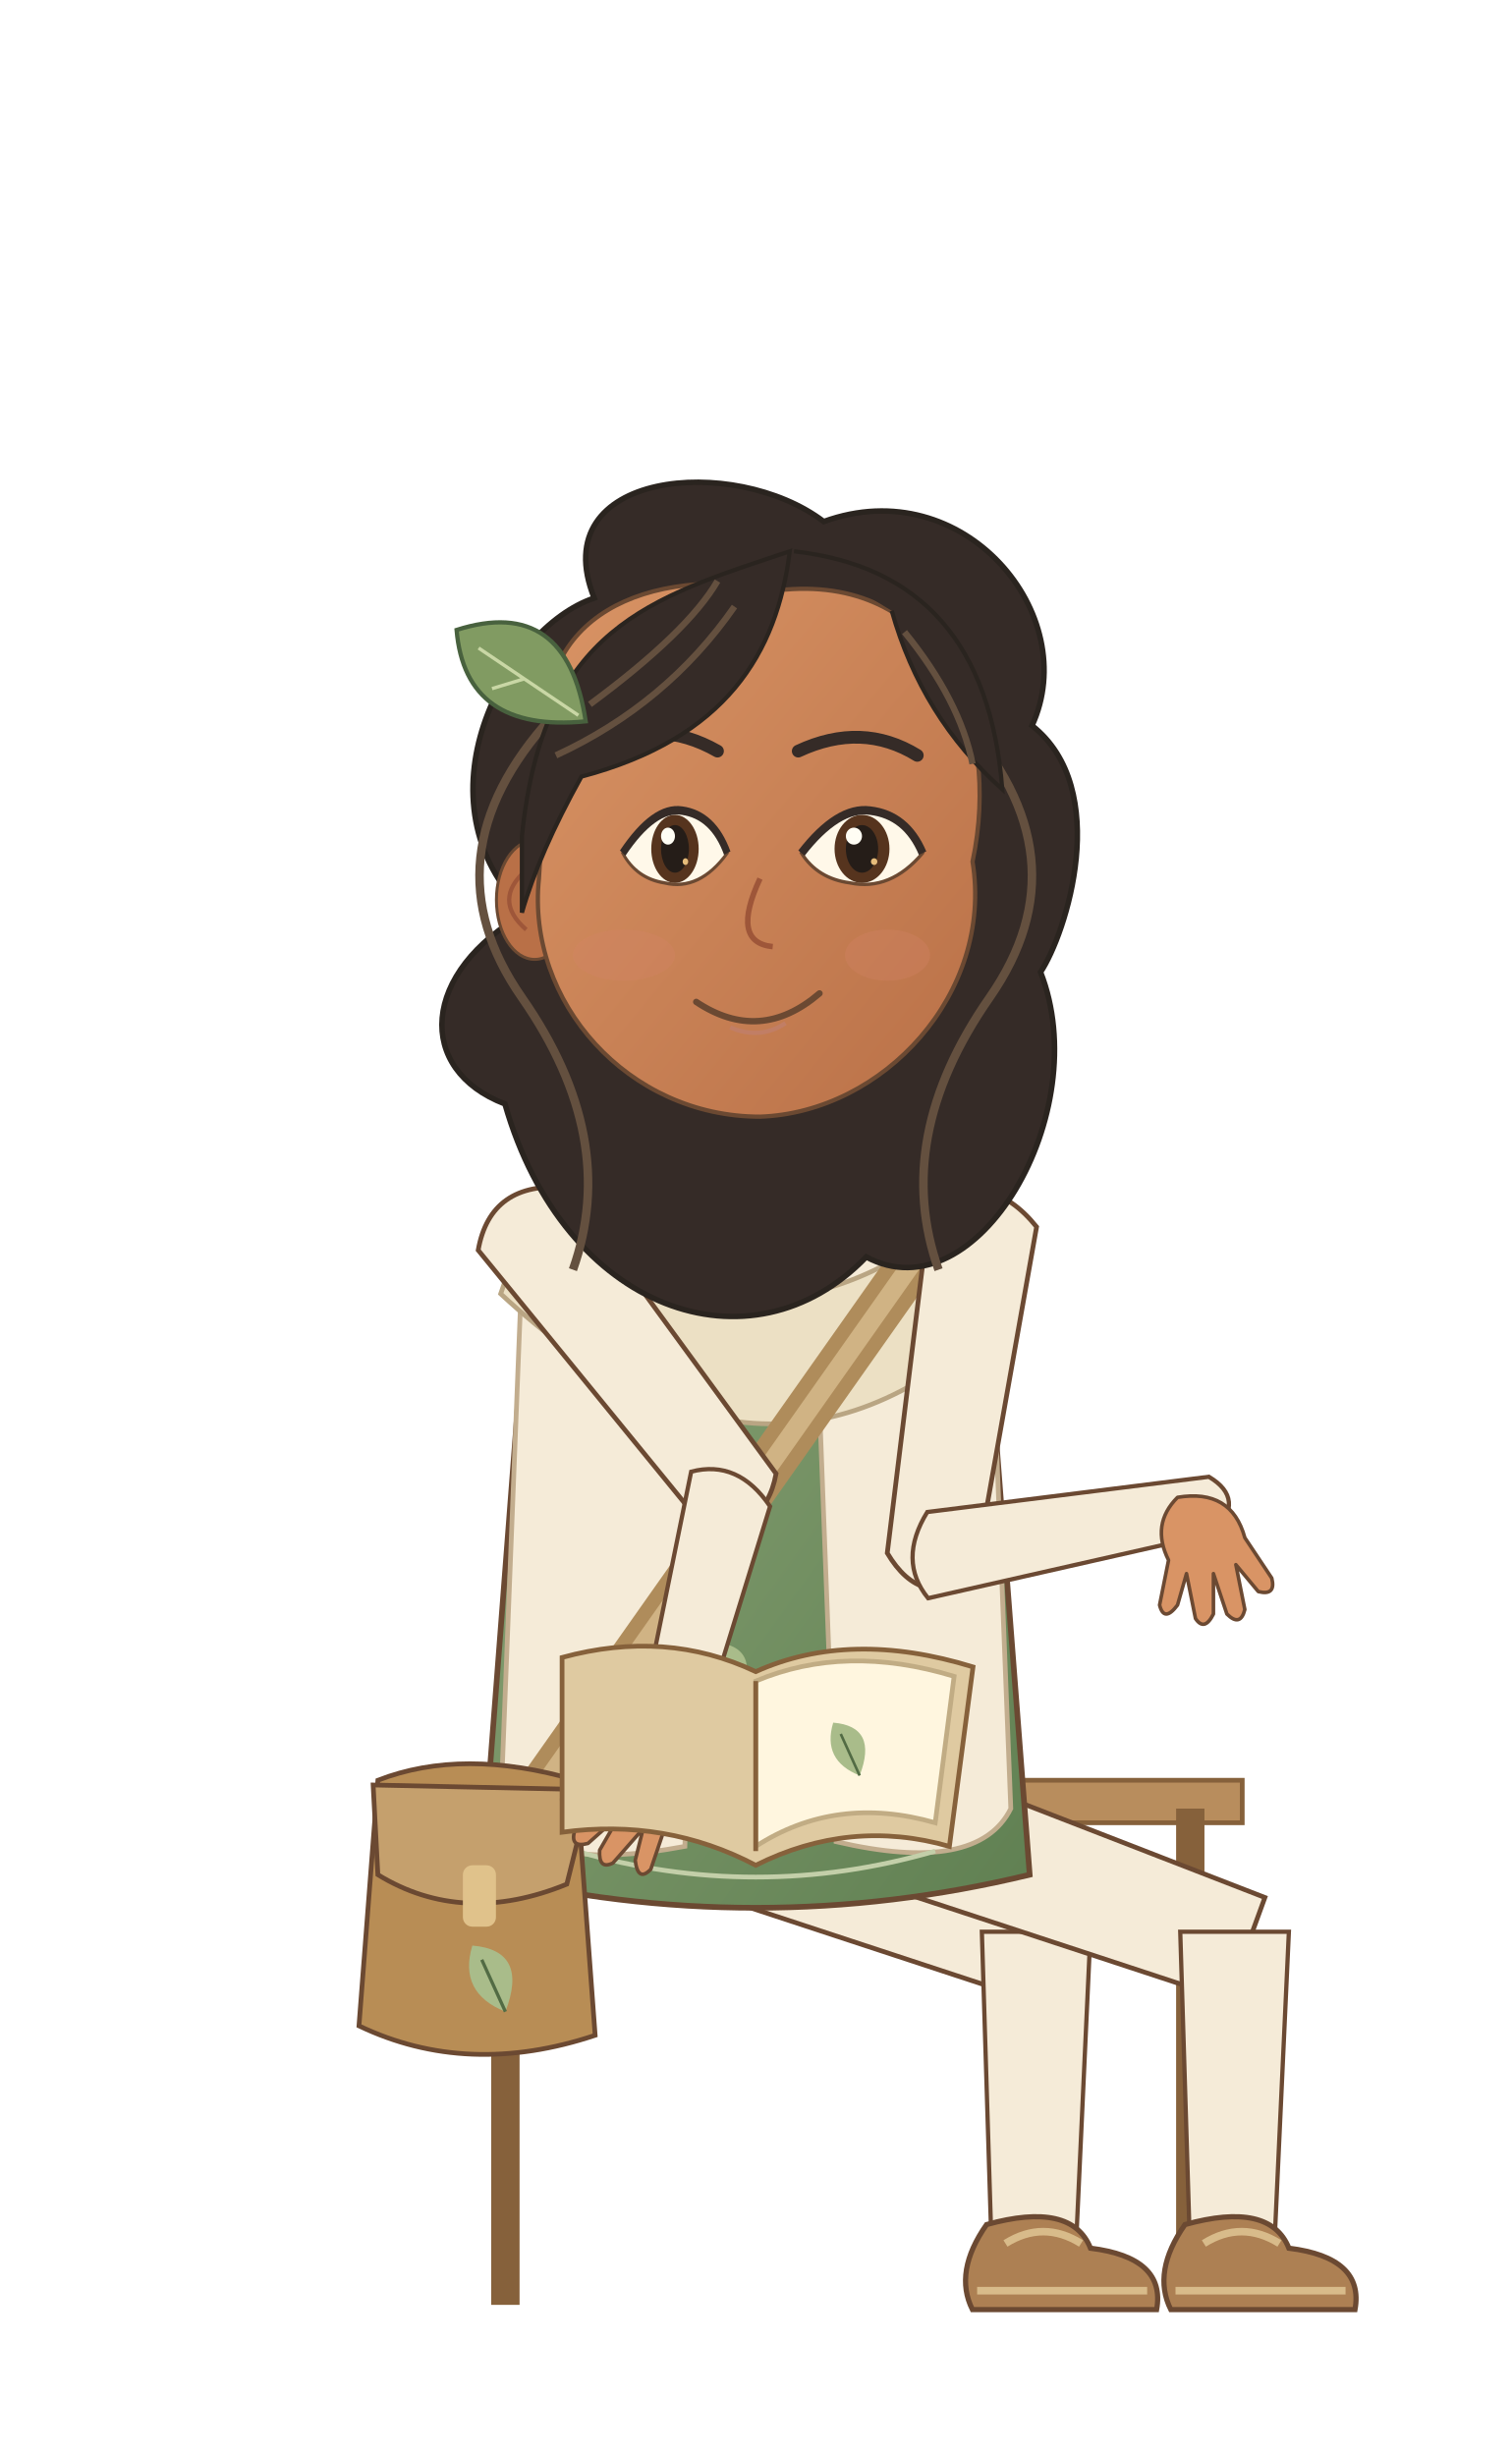
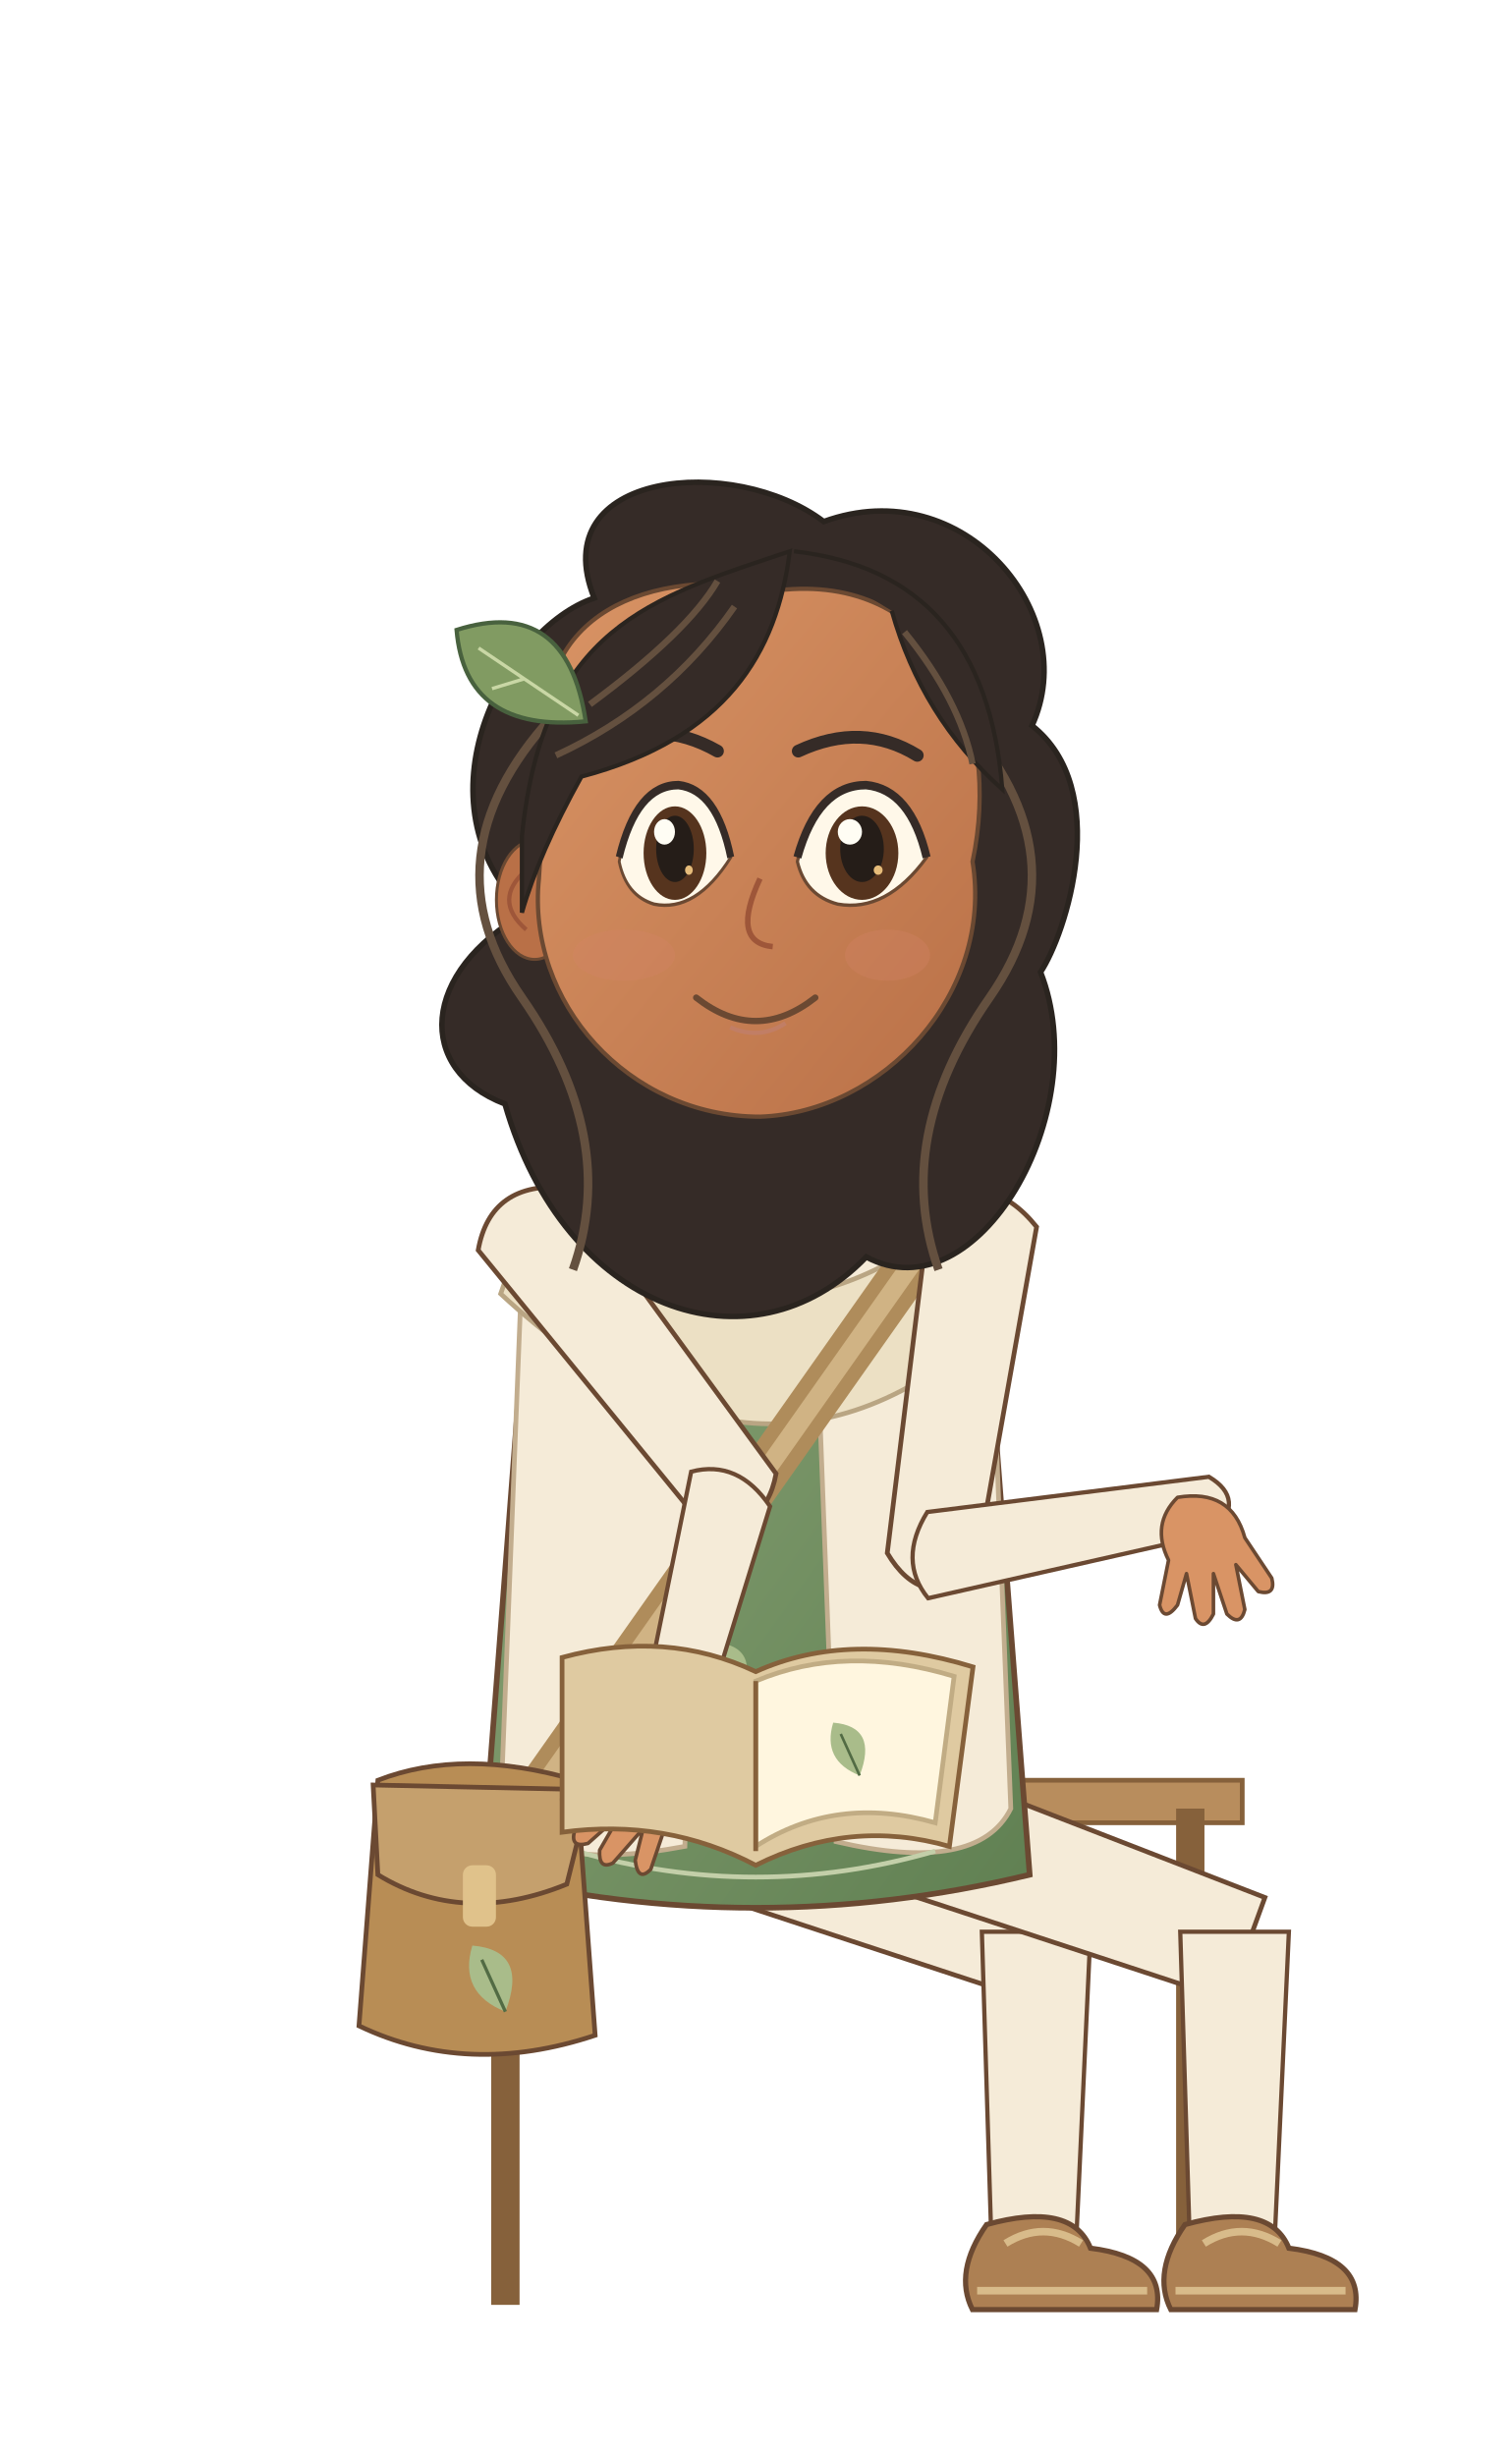
<svg xmlns="http://www.w3.org/2000/svg" width="320" height="520" viewBox="0 0 320 520" data-hrudhi-rig="hrudhi-naturalist-cool-storytelling-three-quarter-gentle" data-chapter="naturalist" data-season="cool" data-state="storytelling" role="img" aria-label="Hrudhi, Growing Naturalist, cool wardrobe, Storytelling; draft character design">
  <defs>
    <linearGradient id="hrudhi-naturalist-cool-storytelling-three-quarter-gentle-skin" x1="0" y1="0" x2="1" y2="1">
      <stop stop-color="#D99465" />
      <stop offset="1" stop-color="#B97047" />
    </linearGradient>
    <linearGradient id="hrudhi-naturalist-cool-storytelling-three-quarter-gentle-cloth" x1="0" y1="0" x2="1" y2="1">
      <stop stop-color="#8CA578" />
      <stop offset="1" stop-color="#608052" />
    </linearGradient>
    <style>@keyframes hrudhi-naturalist-cool-storytelling-three-quarter-gentle-body{0%{transform:translate(0px,55.928px) rotate(0deg) scale(1,1)}50%{transform:translate(0px,54.828px) rotate(0deg) scale(1,1)}100%{transform:translate(0px,55.928px) rotate(0deg) scale(1,1)}}[data-hrudhi-rig="hrudhi-naturalist-cool-storytelling-three-quarter-gentle"] [data-part="body"]{animation:hrudhi-naturalist-cool-storytelling-three-quarter-gentle-body 5200ms linear 1 both}@keyframes hrudhi-naturalist-cool-storytelling-three-quarter-gentle-head{0%{transform:translate(0px,0px) rotate(0deg) scale(1,1)}50%{transform:translate(0px,0px) rotate(-1.2deg) scale(1,1)}100%{transform:translate(0px,0px) rotate(0deg) scale(1,1)}}[data-hrudhi-rig="hrudhi-naturalist-cool-storytelling-three-quarter-gentle"] [data-part="head"]{animation:hrudhi-naturalist-cool-storytelling-three-quarter-gentle-head 5200ms linear 1 both}@keyframes hrudhi-naturalist-cool-storytelling-three-quarter-gentle-lowerRight{0%{transform:translate(0px,0px) rotate(-108.545deg) scale(1,1)}30%{transform:translate(0px,0px) rotate(-115.545deg) scale(1,1)}65%{transform:translate(0px,0px) rotate(-104.545deg) scale(1,1)}100%{transform:translate(0px,0px) rotate(-108.545deg) scale(1,1)}}[data-hrudhi-rig="hrudhi-naturalist-cool-storytelling-three-quarter-gentle"] [data-part="lowerRight"]{animation:hrudhi-naturalist-cool-storytelling-three-quarter-gentle-lowerRight 5200ms linear 1 both}@keyframes hrudhi-naturalist-cool-storytelling-three-quarter-gentle-handRight{0%{transform:translate(0px,0px) rotate(100deg) scale(1,1)}45%{transform:translate(0px,0px) rotate(95deg) scale(1,1)}100%{transform:translate(0px,0px) rotate(100deg) scale(1,1)}}[data-hrudhi-rig="hrudhi-naturalist-cool-storytelling-three-quarter-gentle"] [data-part="handRight"]{animation:hrudhi-naturalist-cool-storytelling-three-quarter-gentle-handRight 5200ms linear 1 both}@keyframes hrudhi-naturalist-cool-storytelling-three-quarter-gentle-page{0%{transform:translate(0px,0px) rotate(0deg) scale(1,1)}25%{transform:translate(0px,0px) rotate(0deg) scale(1,1)}40%{transform:translate(0px,0px) rotate(0deg) scale(0.08,1)}55%{transform:translate(0px,0px) rotate(0deg) scale(1,1)}100%{transform:translate(0px,0px) rotate(0deg) scale(1,1)}}[data-hrudhi-rig="hrudhi-naturalist-cool-storytelling-three-quarter-gentle"] [data-part="page"]{animation:hrudhi-naturalist-cool-storytelling-three-quarter-gentle-page 5200ms linear 1 both}@keyframes hrudhi-naturalist-cool-storytelling-three-quarter-gentle-blink{0%{opacity:0}32%{opacity:0}33.5%{opacity:1}36%{opacity:0}76%{opacity:0}77.5%{opacity:1}80%{opacity:0}100%{opacity:0}}[data-hrudhi-rig="hrudhi-naturalist-cool-storytelling-three-quarter-gentle"] [data-part="blink"]{animation:hrudhi-naturalist-cool-storytelling-three-quarter-gentle-blink 5200ms linear 1 both}@keyframes hrudhi-naturalist-cool-storytelling-three-quarter-gentle-mouth-rest{0%{opacity:1}12%{opacity:0}22%{opacity:0}31%{opacity:0}40%{opacity:0}50%{opacity:0}58%{opacity:0}68%{opacity:0}78%{opacity:0}89%{opacity:0}100%{opacity:1}}[data-hrudhi-rig="hrudhi-naturalist-cool-storytelling-three-quarter-gentle"] [data-viseme="rest"]{animation:hrudhi-naturalist-cool-storytelling-three-quarter-gentle-mouth-rest 5200ms steps(1,end) 1 both}@keyframes hrudhi-naturalist-cool-storytelling-three-quarter-gentle-mouth-A{0%{opacity:0}12%{opacity:1}22%{opacity:0}31%{opacity:0}40%{opacity:0}50%{opacity:0}58%{opacity:0}68%{opacity:0}78%{opacity:0}89%{opacity:1}100%{opacity:0}}[data-hrudhi-rig="hrudhi-naturalist-cool-storytelling-three-quarter-gentle"] [data-viseme="A"]{animation:hrudhi-naturalist-cool-storytelling-three-quarter-gentle-mouth-A 5200ms steps(1,end) 1 both}@keyframes hrudhi-naturalist-cool-storytelling-three-quarter-gentle-mouth-E{0%{opacity:0}12%{opacity:0}22%{opacity:1}31%{opacity:0}40%{opacity:0}50%{opacity:0}58%{opacity:0}68%{opacity:0}78%{opacity:1}89%{opacity:0}100%{opacity:0}}[data-hrudhi-rig="hrudhi-naturalist-cool-storytelling-three-quarter-gentle"] [data-viseme="E"]{animation:hrudhi-naturalist-cool-storytelling-three-quarter-gentle-mouth-E 5200ms steps(1,end) 1 both}@keyframes hrudhi-naturalist-cool-storytelling-three-quarter-gentle-mouth-M{0%{opacity:0}12%{opacity:0}22%{opacity:0}31%{opacity:1}40%{opacity:0}50%{opacity:0}58%{opacity:0}68%{opacity:0}78%{opacity:0}89%{opacity:0}100%{opacity:0}}[data-hrudhi-rig="hrudhi-naturalist-cool-storytelling-three-quarter-gentle"] [data-viseme="M"]{animation:hrudhi-naturalist-cool-storytelling-three-quarter-gentle-mouth-M 5200ms steps(1,end) 1 both}@keyframes hrudhi-naturalist-cool-storytelling-three-quarter-gentle-mouth-O{0%{opacity:0}12%{opacity:0}22%{opacity:0}31%{opacity:0}40%{opacity:1}50%{opacity:0}58%{opacity:0}68%{opacity:0}78%{opacity:0}89%{opacity:0}100%{opacity:0}}[data-hrudhi-rig="hrudhi-naturalist-cool-storytelling-three-quarter-gentle"] [data-viseme="O"]{animation:hrudhi-naturalist-cool-storytelling-three-quarter-gentle-mouth-O 5200ms steps(1,end) 1 both}@keyframes hrudhi-naturalist-cool-storytelling-three-quarter-gentle-mouth-F{0%{opacity:0}12%{opacity:0}22%{opacity:0}31%{opacity:0}40%{opacity:0}50%{opacity:1}58%{opacity:0}68%{opacity:0}78%{opacity:0}89%{opacity:0}100%{opacity:0}}[data-hrudhi-rig="hrudhi-naturalist-cool-storytelling-three-quarter-gentle"] [data-viseme="F"]{animation:hrudhi-naturalist-cool-storytelling-three-quarter-gentle-mouth-F 5200ms steps(1,end) 1 both}@keyframes hrudhi-naturalist-cool-storytelling-three-quarter-gentle-mouth-U{0%{opacity:0}12%{opacity:0}22%{opacity:0}31%{opacity:0}40%{opacity:0}50%{opacity:0}58%{opacity:1}68%{opacity:0}78%{opacity:0}89%{opacity:0}100%{opacity:0}}[data-hrudhi-rig="hrudhi-naturalist-cool-storytelling-three-quarter-gentle"] [data-viseme="U"]{animation:hrudhi-naturalist-cool-storytelling-three-quarter-gentle-mouth-U 5200ms steps(1,end) 1 both}@keyframes hrudhi-naturalist-cool-storytelling-three-quarter-gentle-mouth-L{0%{opacity:0}12%{opacity:0}22%{opacity:0}31%{opacity:0}40%{opacity:0}50%{opacity:0}58%{opacity:0}68%{opacity:1}78%{opacity:0}89%{opacity:0}100%{opacity:0}}[data-hrudhi-rig="hrudhi-naturalist-cool-storytelling-three-quarter-gentle"] [data-viseme="L"]{animation:hrudhi-naturalist-cool-storytelling-three-quarter-gentle-mouth-L 5200ms steps(1,end) 1 both}@media(prefers-reduced-motion:reduce){[data-hrudhi-rig="hrudhi-naturalist-cool-storytelling-three-quarter-gentle"] [data-part="body"]{animation:none!important;opacity:1}[data-hrudhi-rig="hrudhi-naturalist-cool-storytelling-three-quarter-gentle"] [data-part="head"]{animation:none!important;opacity:1}[data-hrudhi-rig="hrudhi-naturalist-cool-storytelling-three-quarter-gentle"] [data-part="upperLeft"]{animation:none!important;transform:translate(0px,0px) rotate(-37.671deg) scale(1,1)}[data-hrudhi-rig="hrudhi-naturalist-cool-storytelling-three-quarter-gentle"] [data-part="lowerLeft"]{animation:none!important;transform:translate(0px,0px) rotate(51.955deg) scale(1,1)}[data-hrudhi-rig="hrudhi-naturalist-cool-storytelling-three-quarter-gentle"] [data-part="handLeft"]{animation:none!important;transform:translate(0px,0px) rotate(15.716deg) scale(1,1)}[data-hrudhi-rig="hrudhi-naturalist-cool-storytelling-three-quarter-gentle"] [data-part="upperRight"]{animation:none!important;transform:translate(0px,0px) rotate(8.545deg) scale(1,1)}[data-hrudhi-rig="hrudhi-naturalist-cool-storytelling-three-quarter-gentle"] [data-part="lowerRight"]{animation:none!important;opacity:1}[data-hrudhi-rig="hrudhi-naturalist-cool-storytelling-three-quarter-gentle"] [data-part="handRight"]{animation:none!important;opacity:1}[data-hrudhi-rig="hrudhi-naturalist-cool-storytelling-three-quarter-gentle"] [data-part="thighLeft"]{animation:none!important;transform:translate(0px,0px) rotate(-70deg) scale(1,1)}[data-hrudhi-rig="hrudhi-naturalist-cool-storytelling-three-quarter-gentle"] [data-part="shinLeft"]{animation:none!important;transform:translate(0px,0px) rotate(70deg) scale(1,1)}[data-hrudhi-rig="hrudhi-naturalist-cool-storytelling-three-quarter-gentle"] [data-part="footLeft"]{animation:none!important;transform:translate(0px,0px) rotate(0deg) scale(1,1)}[data-hrudhi-rig="hrudhi-naturalist-cool-storytelling-three-quarter-gentle"] [data-part="thighRight"]{animation:none!important;transform:translate(0px,0px) rotate(-70deg) scale(1,1)}[data-hrudhi-rig="hrudhi-naturalist-cool-storytelling-three-quarter-gentle"] [data-part="shinRight"]{animation:none!important;transform:translate(0px,0px) rotate(70deg) scale(1,1)}[data-hrudhi-rig="hrudhi-naturalist-cool-storytelling-three-quarter-gentle"] [data-part="footRight"]{animation:none!important;transform:translate(0px,0px) rotate(0deg) scale(1,1)}[data-hrudhi-rig="hrudhi-naturalist-cool-storytelling-three-quarter-gentle"] [data-part="can"]{animation:none!important;transform:translate(0px,0px) rotate(0deg) scale(1,1)}[data-hrudhi-rig="hrudhi-naturalist-cool-storytelling-three-quarter-gentle"] [data-part="water"]{animation:none!important;opacity:0}[data-hrudhi-rig="hrudhi-naturalist-cool-storytelling-three-quarter-gentle"] [data-part="page"]{animation:none!important;opacity:1}[data-hrudhi-rig="hrudhi-naturalist-cool-storytelling-three-quarter-gentle"] [data-part="blink"]{animation:none!important;opacity:0}[data-hrudhi-rig="hrudhi-naturalist-cool-storytelling-three-quarter-gentle"] [data-viseme]{animation:none!important;opacity:0}[data-hrudhi-rig="hrudhi-naturalist-cool-storytelling-three-quarter-gentle"] [data-viseme="rest"]{opacity:1}}</style>
  </defs>
  <g fill="#B88D5D" stroke="#86613B">
    <path d="M98 376.928H263V385.928H98Z" />
    <path d="M107 382.928V488M252 382.928V488" fill="none" stroke-width="6" />
  </g>
  <g transform="translate(0 55.92829) translate(160 327) rotate(0) scale(1 1) translate(-160 -327)" data-part="body" data-origin="160 327" style="transform-origin:160px 327px;transform:translate(0px,55.928px) rotate(0deg) scale(1,1);">
    <g transform="translate(0 0) translate(139 327) rotate(-70) scale(1 1) translate(-139 -327)" data-part="thighLeft" data-origin="139 327" style="transform-origin:139px 327px;transform:translate(0px,0px) rotate(-70deg) scale(1,1);">
      <path d="M125 319H153L151 415H128Z" fill="#F5EBD8" stroke="#6B4932" stroke-width="1" />
      <g transform="translate(0 0) translate(139 412) rotate(70) scale(1 1) translate(-139 -412)" data-part="shinLeft" data-origin="139 412" style="transform-origin:139px 412px;transform:translate(0px,0px) rotate(70deg) scale(1,1);">
        <path d="M128 409H151L148 474H130Z" fill="#F5EBD8" stroke="#6B4932" stroke-width=".9" />
        <g transform="translate(0 0) translate(139 473) rotate(0) scale(1 1) translate(-139 -473)" data-part="footLeft" data-origin="139 473" style="transform-origin:139px 473px;transform:translate(0px,0px) rotate(0deg) scale(1,1);">
          <path d="M129 471Q147 466 151 476Q167 478 165 489H126Q122 481 129 471Z" fill="#AD8053" stroke="#6B4932" stroke-width="1.1" />
          <path d="M127 485H163 M133 475Q141 470 149 475" fill="none" stroke="#D8BB8A" stroke-width="1.6" />
        </g>
      </g>
    </g>
    <g transform="translate(0 0) translate(181 327) rotate(-70) scale(1 1) translate(-181 -327)" data-part="thighRight" data-origin="181 327" style="transform-origin:181px 327px;transform:translate(0px,0px) rotate(-70deg) scale(1,1);">
      <path d="M167 319H195L193 415H170Z" fill="#F5EBD8" stroke="#6B4932" stroke-width="1" />
      <g transform="translate(0 0) translate(181 412) rotate(70) scale(1 1) translate(-181 -412)" data-part="shinRight" data-origin="181 412" style="transform-origin:181px 412px;transform:translate(0px,0px) rotate(70deg) scale(1,1);">
        <path d="M170 409H193L190 474H172Z" fill="#F5EBD8" stroke="#6B4932" stroke-width=".9" />
        <g transform="translate(0 0) translate(181 473) rotate(0) scale(1 1) translate(-181 -473)" data-part="footRight" data-origin="181 473" style="transform-origin:181px 473px;transform:translate(0px,0px) rotate(0deg) scale(1,1);">
          <path d="M171 471Q189 466 193 476Q209 478 207 489H168Q164 481 171 471Z" fill="#AD8053" stroke="#6B4932" stroke-width="1.1" />
          <path d="M169 485H205 M175 475Q183 470 191 475" fill="none" stroke="#D8BB8A" stroke-width="1.6" />
        </g>
      </g>
    </g>
    <path d="M146 163.58H174V215Q160 223 146 215Z" fill="#D99465" stroke="#6B4932" stroke-width=".8" />
    <path d="M113 198Q160 176 207 198L218 341Q160 355 102 341Z" fill="url(#hrudhi-naturalist-cool-storytelling-three-quarter-gentle-cloth)" stroke="#6B4932" stroke-width="1.2" />
    <path d="M120 209Q160 228 200 209" fill="none" stroke="#B7C7A1" stroke-width="1.1" />
    <path d="M111 200L148 202L145 335Q113 341 106 327Z M209 200L172 202L177 334Q207 341 214 327Z" fill="#F5EBD8" stroke="#C2AD8E" />
    <path d="M113 198Q160 240 207 198L213 222Q163 271 106 218Z" fill="#ECE0C4" stroke="#B9A583" />
    <path d="M122 336Q160 347 198 336" stroke="#C3CFA9" stroke-width="1" fill="none" />
    <g transform="translate(157 303) scale(0.8)">
      <path d="M0 0Q-10-4-7-14Q5-13 0 0Z" fill="#A9BC8A" />
      <path d="M0 0L-5-11" stroke="#526B44" stroke-width=".7" />
    </g>
    <g transform="translate(181 329) scale(0.65)">
      <path d="M0 0Q-10-4-7-14Q5-13 0 0Z" fill="#A9BC8A" />
      <path d="M0 0L-5-11" stroke="#526B44" stroke-width=".7" />
    </g>
    <path d="M197 206L106 335" stroke="#AF8C5B" stroke-width="10" />
    <path d="M197 206L106 335" stroke="#D0B384" stroke-width="4" />
    <g transform="translate(97 321)">
      <path d="M-17 0Q1-7 25 0L29 54Q2 63-21 52Z" fill="#B88D55" stroke="#6B4932" />
      <path d="M-18 1L28 2L23 22Q1 31-17 20Z" fill="#C5A06D" stroke="#6B4932" />
      <rect x="1" y="18" width="7" height="13" rx="2" fill="#E0C28B" />
      <g transform="translate(10 49) scale(1)">
        <path d="M0 0Q-10-4-7-14Q5-13 0 0Z" fill="#A9BC8A" />
        <path d="M0 0L-5-11" stroke="#526B44" stroke-width=".7" />
      </g>
    </g>
    <g transform="translate(0 0) translate(113 206) rotate(-37.671) scale(1 1) translate(-113 -206)" data-part="upperLeft" data-origin="113 206" style="transform-origin:113px 206px;transform:translate(0px,0px) rotate(-37.671deg) scale(1,1);">
      <path d="M102 201Q113 191 125 202L123 277Q113 286 104 275Z" fill="#F5EBD8" stroke="#6B4932" stroke-width="1" />
      <g transform="translate(0 0) translate(113 274) rotate(51.955) scale(1 1) translate(-113 -274)" data-part="lowerLeft" data-origin="113 274" style="transform-origin:113px 274px;transform:translate(0px,0px) rotate(51.955deg) scale(1,1);">
        <path d="M104 272Q113 267 122 275L119 335Q113 342 107 334Z" fill="#F5EBD8" stroke="#6B4932" stroke-width=".9" />
        <g transform="translate(0 0) translate(113 333) rotate(15.716) scale(1 1) translate(-113 -333)" data-part="handLeft" data-origin="113 333" style="transform-origin:113px 333px;transform:translate(0px,0px) rotate(15.716deg) scale(1,1);">
          <g transform="translate(113 333) scale(-0.95 0.95)" fill="#D99465" stroke="#6B4932" stroke-width=".8" stroke-linejoin="round">
            <path d="M-6-2Q-12 4-8 12L-10 22Q-9 26-6 22L-4 15L-2 25Q0 28 2 24L2 15L5 24Q8 27 9 23L7 13L12 19Q16 20 15 16L9 7Q6-4-6-2Z" />
          </g>
        </g>
      </g>
    </g>
    <g transform="translate(0 0) translate(207 206) rotate(8.545) scale(1 1) translate(-207 -206)" data-part="upperRight" data-origin="207 206" style="transform-origin:207px 206px;transform:translate(0px,0px) rotate(8.545deg) scale(1,1);">
      <path d="M196 201Q207 191 219 202L217 277Q207 286 198 275Z" fill="#F5EBD8" stroke="#6B4932" stroke-width="1" />
      <g transform="translate(0 0) translate(207 274) rotate(-108.545) scale(1 1) translate(-207 -274)" data-part="lowerRight" data-origin="207 274" style="transform-origin:207px 274px;transform:translate(0px,0px) rotate(-108.545deg) scale(1,1);">
        <path d="M198 272Q207 267 216 275L213 335Q207 342 201 334Z" fill="#F5EBD8" stroke="#6B4932" stroke-width=".9" />
        <g transform="translate(0 0) translate(207 333) rotate(100) scale(1 1) translate(-207 -333)" data-part="handRight" data-origin="207 333" style="transform-origin:207px 333px;transform:translate(0px,0px) rotate(100deg) scale(1,1);">
          <g transform="translate(207 333) scale(0.95 0.95)" fill="#D99465" stroke="#6B4932" stroke-width=".8" stroke-linejoin="round">
            <path d="M-6-2Q-12 4-8 12L-10 22Q-9 26-6 22L-4 15L-2 25Q0 28 2 24L2 15L5 24Q8 27 9 23L7 13L12 19Q16 20 15 16L9 7Q6-4-6-2Z" />
          </g>
        </g>
      </g>
    </g>
    <g>
      <path d="M119 295Q141 289 160 298Q180 289 206 297L201 335Q180 329 160 339Q141 329 119 332Z" fill="#DFCAA1" stroke="#86613B" />
      <g transform="translate(0 0) translate(160 315) rotate(0) scale(1 1) translate(-160 -315)" data-part="page" data-origin="160 315" style="transform-origin:160px 315px;transform:translate(0px,0px) rotate(0deg) scale(1,1);">
        <path d="M160 300Q179 292 202 299L198 330Q177 324 160 335Z" fill="#FFF6DF" stroke="#C1AC84" />
        <g transform="translate(182 320) scale(0.8)">
          <path d="M0 0Q-10-4-7-14Q5-13 0 0Z" fill="#A9BC8A" />
          <path d="M0 0L-5-11" stroke="#526B44" stroke-width=".7" />
        </g>
      </g>
      <path d="M160 300V336" stroke="#86613B" />
    </g>
    <g transform="translate(0 0) translate(160 122) rotate(0) scale(1 1) translate(-160 -122)" data-part="head" data-origin="160 122" style="transform-origin:160px 122px;transform:translate(0px,0px) rotate(0deg) scale(1,1);">
      <g transform="translate(160 122) scale(0.9)">
        <path d="M-54 17C-81-9-59-50-38-57C-50-87-5-91 16-75C49-87 77-53 65-27C84-12 73 22 67 31C80 64 52 112 26 98C-1 126-45 111-59 62C-80 54-79 31-54 17Z" fill="#352B27" stroke="#2A241F" stroke-width="1.3" />
        <path d="M-48-29Q-78 4 -55 37T-43 101" stroke="#64503F" stroke-width="2" fill="none" />
        <path d="M48-29Q78 4 55 37T43 101" stroke="#64503F" stroke-width="2" fill="none" />
        <ellipse cx="-52" cy="14" rx="9" ry="14" fill="#B97047" stroke="#6B4932" stroke-width=".7" />
        <path d="M-54 7q-8 7 0 14" stroke="#9E5639" fill="none" />
        <path d="M-49-23C-52-52-27-65 7-59C43-62 58-28 51 5C56 36 30 64 1 65C-30 65-54 38-51 9Z" fill="url(#hrudhi-naturalist-cool-storytelling-three-quarter-gentle-skin)" stroke="#6B4932" stroke-width="1" />
        <ellipse cx="-31" cy="27" rx="12" ry="6" fill="#D58368" opacity=".3" />
        <ellipse cx="31" cy="27" rx="10" ry="6" fill="#D58368" opacity=".3" />
        <g transform="translate(-19 0) scale(0.82 1)">
-           <path d="M-15 3Q-6-8 2-7Q11-6 15 3Q7 12-3 10Q-11 9-15 3Z" fill="#FFF8E9" stroke="#6B4932" stroke-width=".8" />
-           <ellipse cy="2" rx="6.8" ry="8" fill="#56341E" />
-           <ellipse cy="2" rx="4" ry="5.6" fill="#251D18" />
-           <circle cx="-2" cy="-1" r="2" fill="#FFFDF4" />
-           <circle cx="3" cy="5" r=".8" fill="#E6BC7A" />
-           <path d="M-15 3Q-6-8 2-7Q11-6 15 3" stroke="#352B27" stroke-width="2" fill="none" />
+           <path d="M-16 5Q-12-13 0-13Q12-13 16 4Q6 17-6 15Q-14 13-16 5Z" fill="#FFF8E9" stroke="#6B4932" stroke-width=".8" />
+           <ellipse cy="3" rx="9" ry="11" fill="#56341E" />
+           <ellipse cy="2" rx="5.4" ry="7.8" fill="#251D18" />
+           <circle cx="-3" cy="-2" r="3" fill="#FFFDF4" />
+           <circle cx="4" cy="7" r="1.1" fill="#E6BC7A" />
+           <path d="M-16 4Q-11-13 1-13Q12-12 16 4" stroke="#352B27" stroke-width="2" fill="none" />
        </g>
        <g transform="translate(25 0) scale(0.95 1)">
-           <path d="M-15 3Q-6-8 2-7Q11-6 15 3Q7 12-3 10Q-11 9-15 3Z" fill="#FFF8E9" stroke="#6B4932" stroke-width=".8" />
-           <ellipse cy="2" rx="6.8" ry="8" fill="#56341E" />
-           <ellipse cy="2" rx="4" ry="5.6" fill="#251D18" />
-           <circle cx="-2" cy="-1" r="2" fill="#FFFDF4" />
-           <circle cx="3" cy="5" r=".8" fill="#E6BC7A" />
-           <path d="M-15 3Q-6-8 2-7Q11-6 15 3" stroke="#352B27" stroke-width="2" fill="none" />
+           <path d="M-16 5Q-12-13 0-13Q12-13 16 4Q6 17-6 15Q-14 13-16 5Z" fill="#FFF8E9" stroke="#6B4932" stroke-width=".8" />
+           <ellipse cy="3" rx="9" ry="11" fill="#56341E" />
+           <ellipse cy="2" rx="5.4" ry="7.8" fill="#251D18" />
+           <circle cx="-3" cy="-2" r="3" fill="#FFFDF4" />
+           <circle cx="4" cy="7" r="1.1" fill="#E6BC7A" />
+           <path d="M-16 4Q-11-13 1-13Q12-12 16 4" stroke="#352B27" stroke-width="2" fill="none" />
        </g>
        <path d="M-38 -22Q-23 -29 -9 -21 M10 -21Q25 -28 38 -20" stroke="#352B27" stroke-width="3" stroke-linecap="round" fill="none" />
        <path d="M1 9q-7 15 3 16" stroke="#9E5639" stroke-width="1.3" fill="none" />
        <g transform="translate(0 0)">
          <g data-viseme="rest" style="opacity:1">
-             <path d="M-14 38Q1 48 15 36" stroke="#6B4932" stroke-width="1.5" stroke-linecap="round" fill="none" />
+             <path d="M-14 37Q0 48 14 37" stroke="#6B4932" stroke-width="1.5" stroke-linecap="round" fill="none" />
            <path d="M-6 44Q1 47 7 43" stroke="#C17E65" fill="none" />
          </g>
          <g data-viseme="A" style="opacity:0">
            <ellipse cy="42" rx="10" ry="11" fill="#783D34" />
            <path d="M-6 48Q0 44 6 48" stroke="#D79080" stroke-width="3" fill="none" />
          </g>
          <g data-viseme="E" style="opacity:0">
            <ellipse cy="41" rx="13" ry="7" fill="#783D34" />
            <path d="M-8 37H8" stroke="#FFF4DE" stroke-width="3" />
          </g>
          <g data-viseme="O" style="opacity:0">
            <ellipse cy="42" rx="7" ry="10" fill="#783D34" />
          </g>
          <g data-viseme="U" style="opacity:0">
            <ellipse cy="42" rx="5.5" ry="8" fill="#783D34" />
          </g>
          <g data-viseme="M" style="opacity:0">
            <path d="M-12 41Q0 44 12 41" stroke="#6B4932" stroke-width="1.5" stroke-linecap="round" fill="none" />
          </g>
          <g data-viseme="F" style="opacity:0">
            <path d="M-11 38Q0 33 11 38L7 44Q0 49-7 44Z" fill="#A65D51" />
            <path d="M-7 37H7" stroke="#FFF4DE" stroke-width="3" />
          </g>
          <g data-viseme="L" style="opacity:0">
            <ellipse cy="41" rx="10" ry="8" fill="#783D34" />
            <path d="M-5 43Q0 34 5 43" fill="#D99483" />
          </g>
        </g>
        <g data-part="blink" style="opacity:0">
          <path d="M-40 4Q-23 19-7 4V-15H-40Z M7 4Q23 19 40 4V-15H7Z" fill="#D99465" />
          <path d="M-37 5q14 10 28 0 M10 5q14 10 27 0" stroke="#352B27" fill="none" />
        </g>
        <path d="M-55-1C-50-50-25-57 8-68C5-44-7-24-41-15Q-51 3-55 17Z M9-68Q54-63 58-12Q39-29 32-54" fill="#352B27" stroke="#2A241F" stroke-width="1" />
        <path d="M-47-20Q-21-32-5-55 M-39-32Q-16-49-9-61 M35-49Q48-33 51-18" stroke="#64503F" stroke-width="1.5" fill="none" />
        <g transform="translate(-40 -28) rotate(-24)">
          <path d="M0 0Q-27-9-19-32Q8-29 0 0Z" fill="#819B62" stroke="#48613E" />
          <path d="M-1-2L-16-26M-9-15l-8-1" stroke="#C9D7A5" stroke-width=".8" />
        </g>
      </g>
    </g>
  </g>
</svg>
